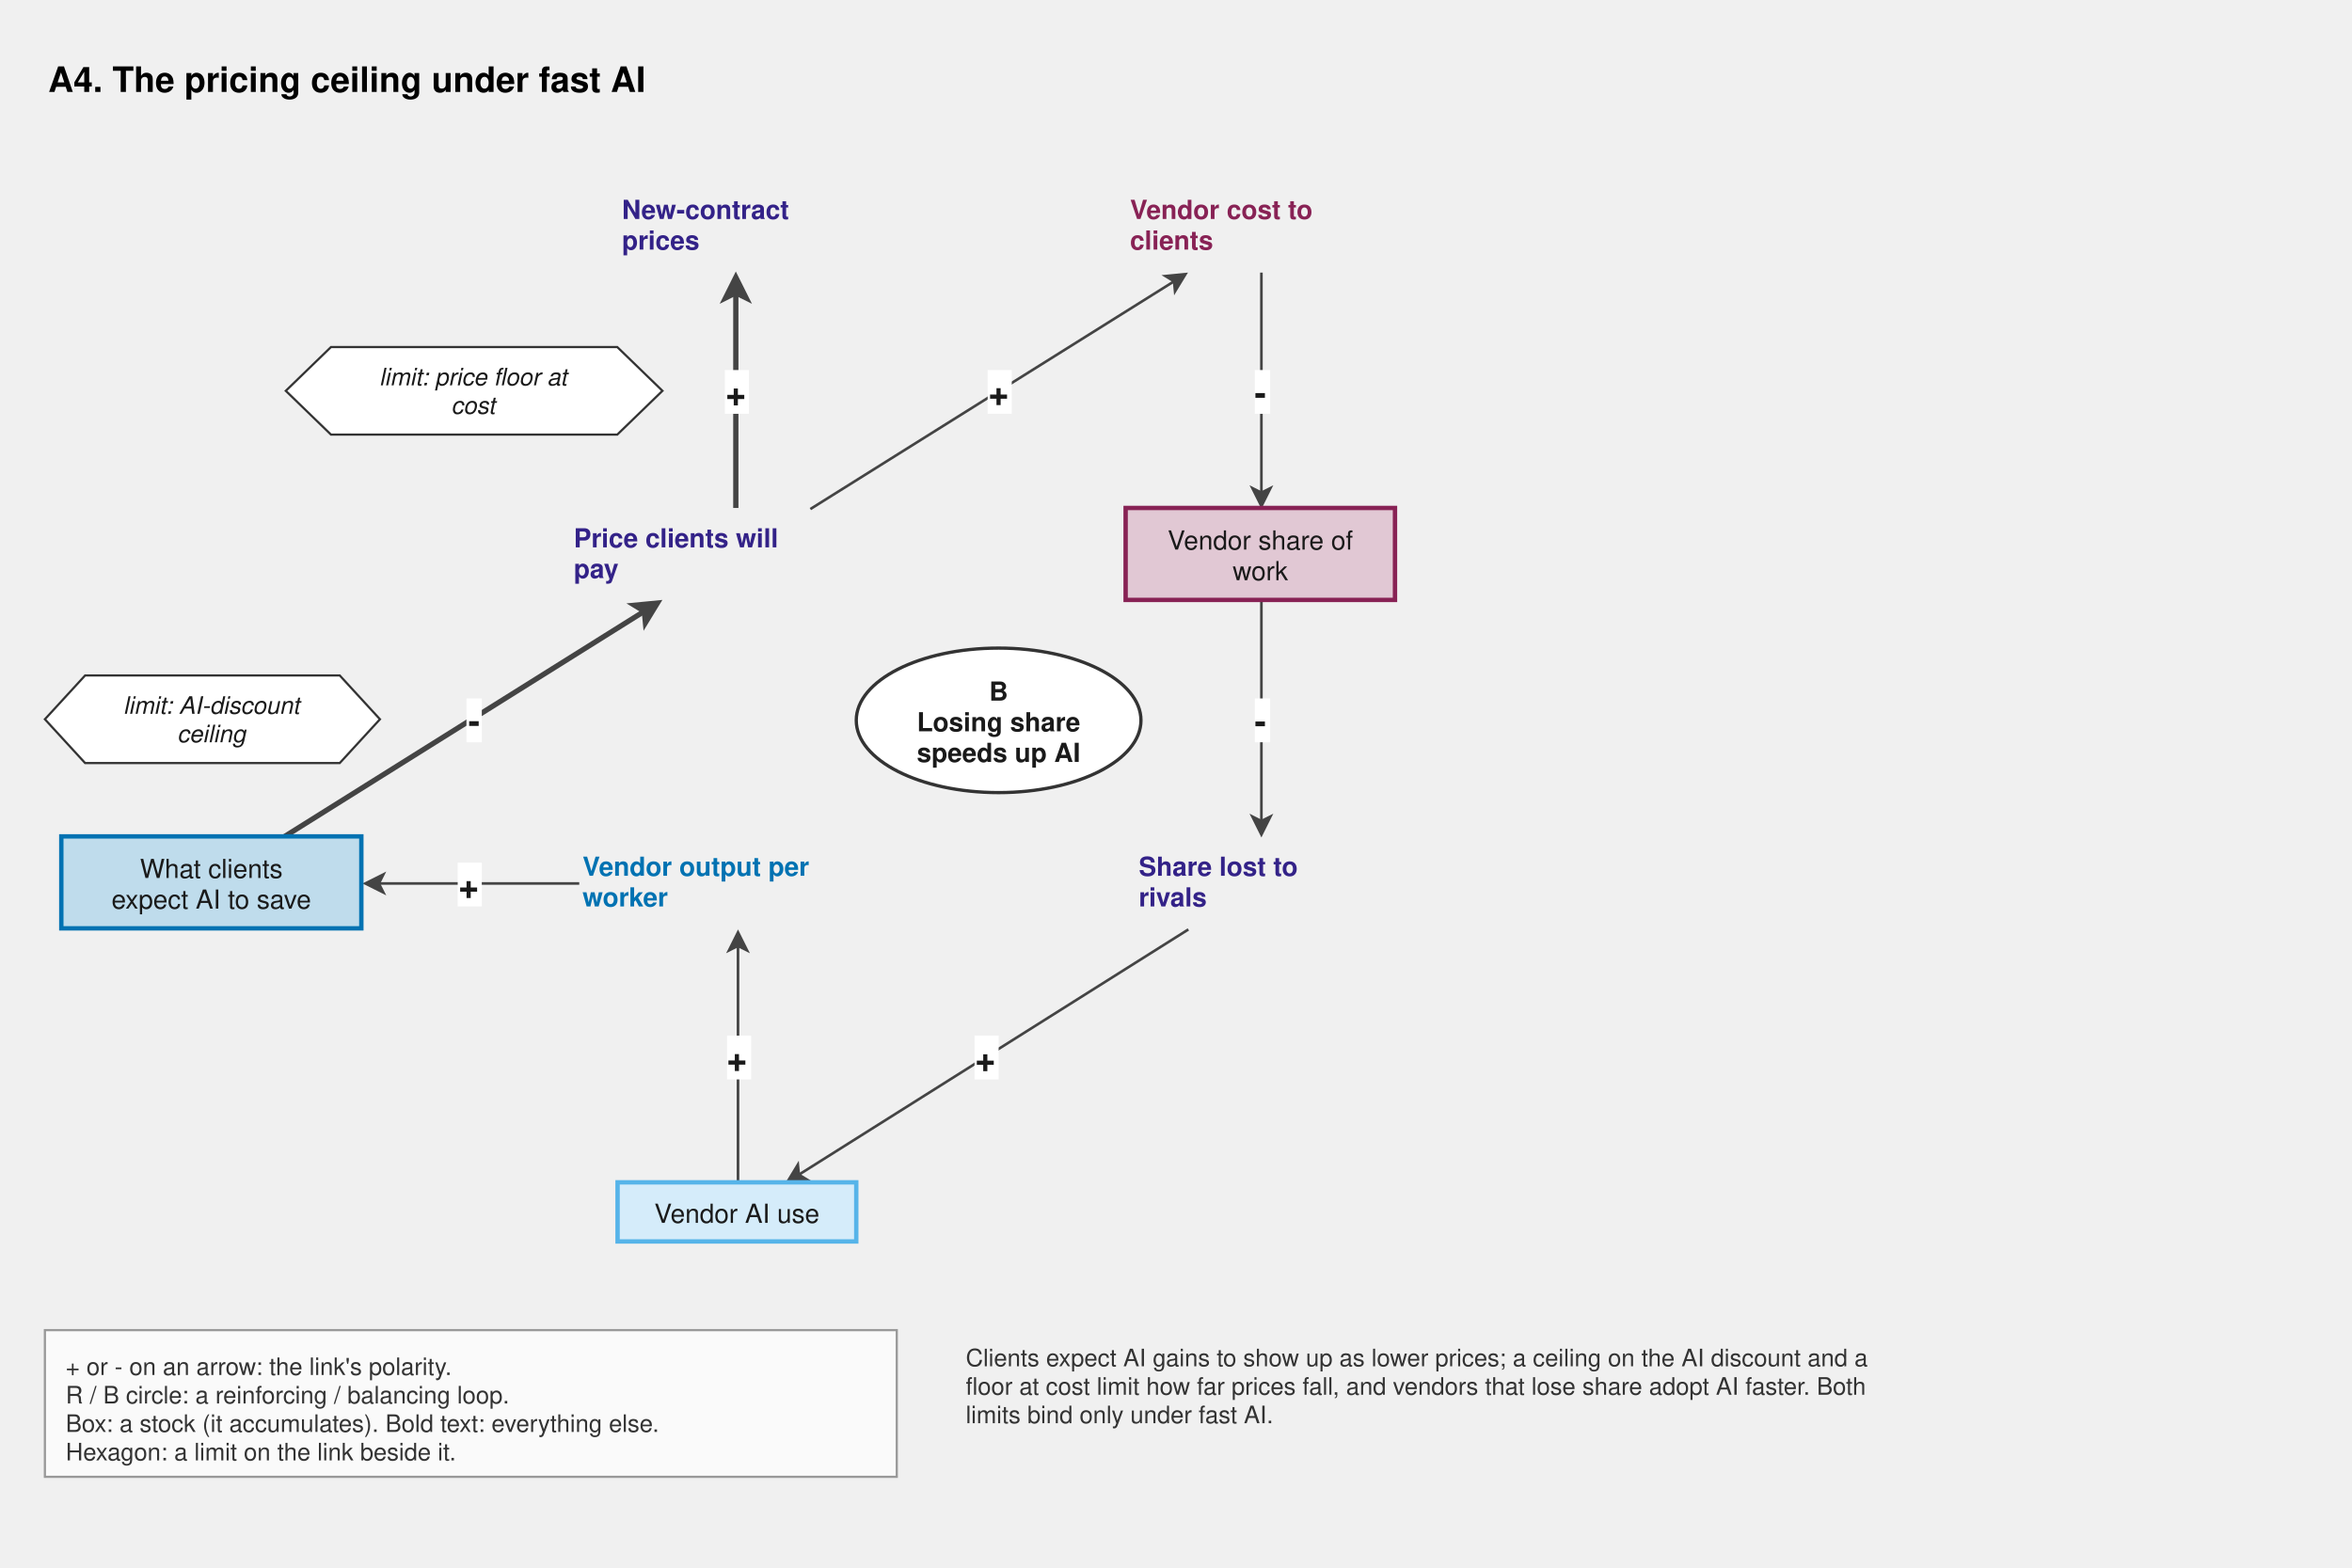
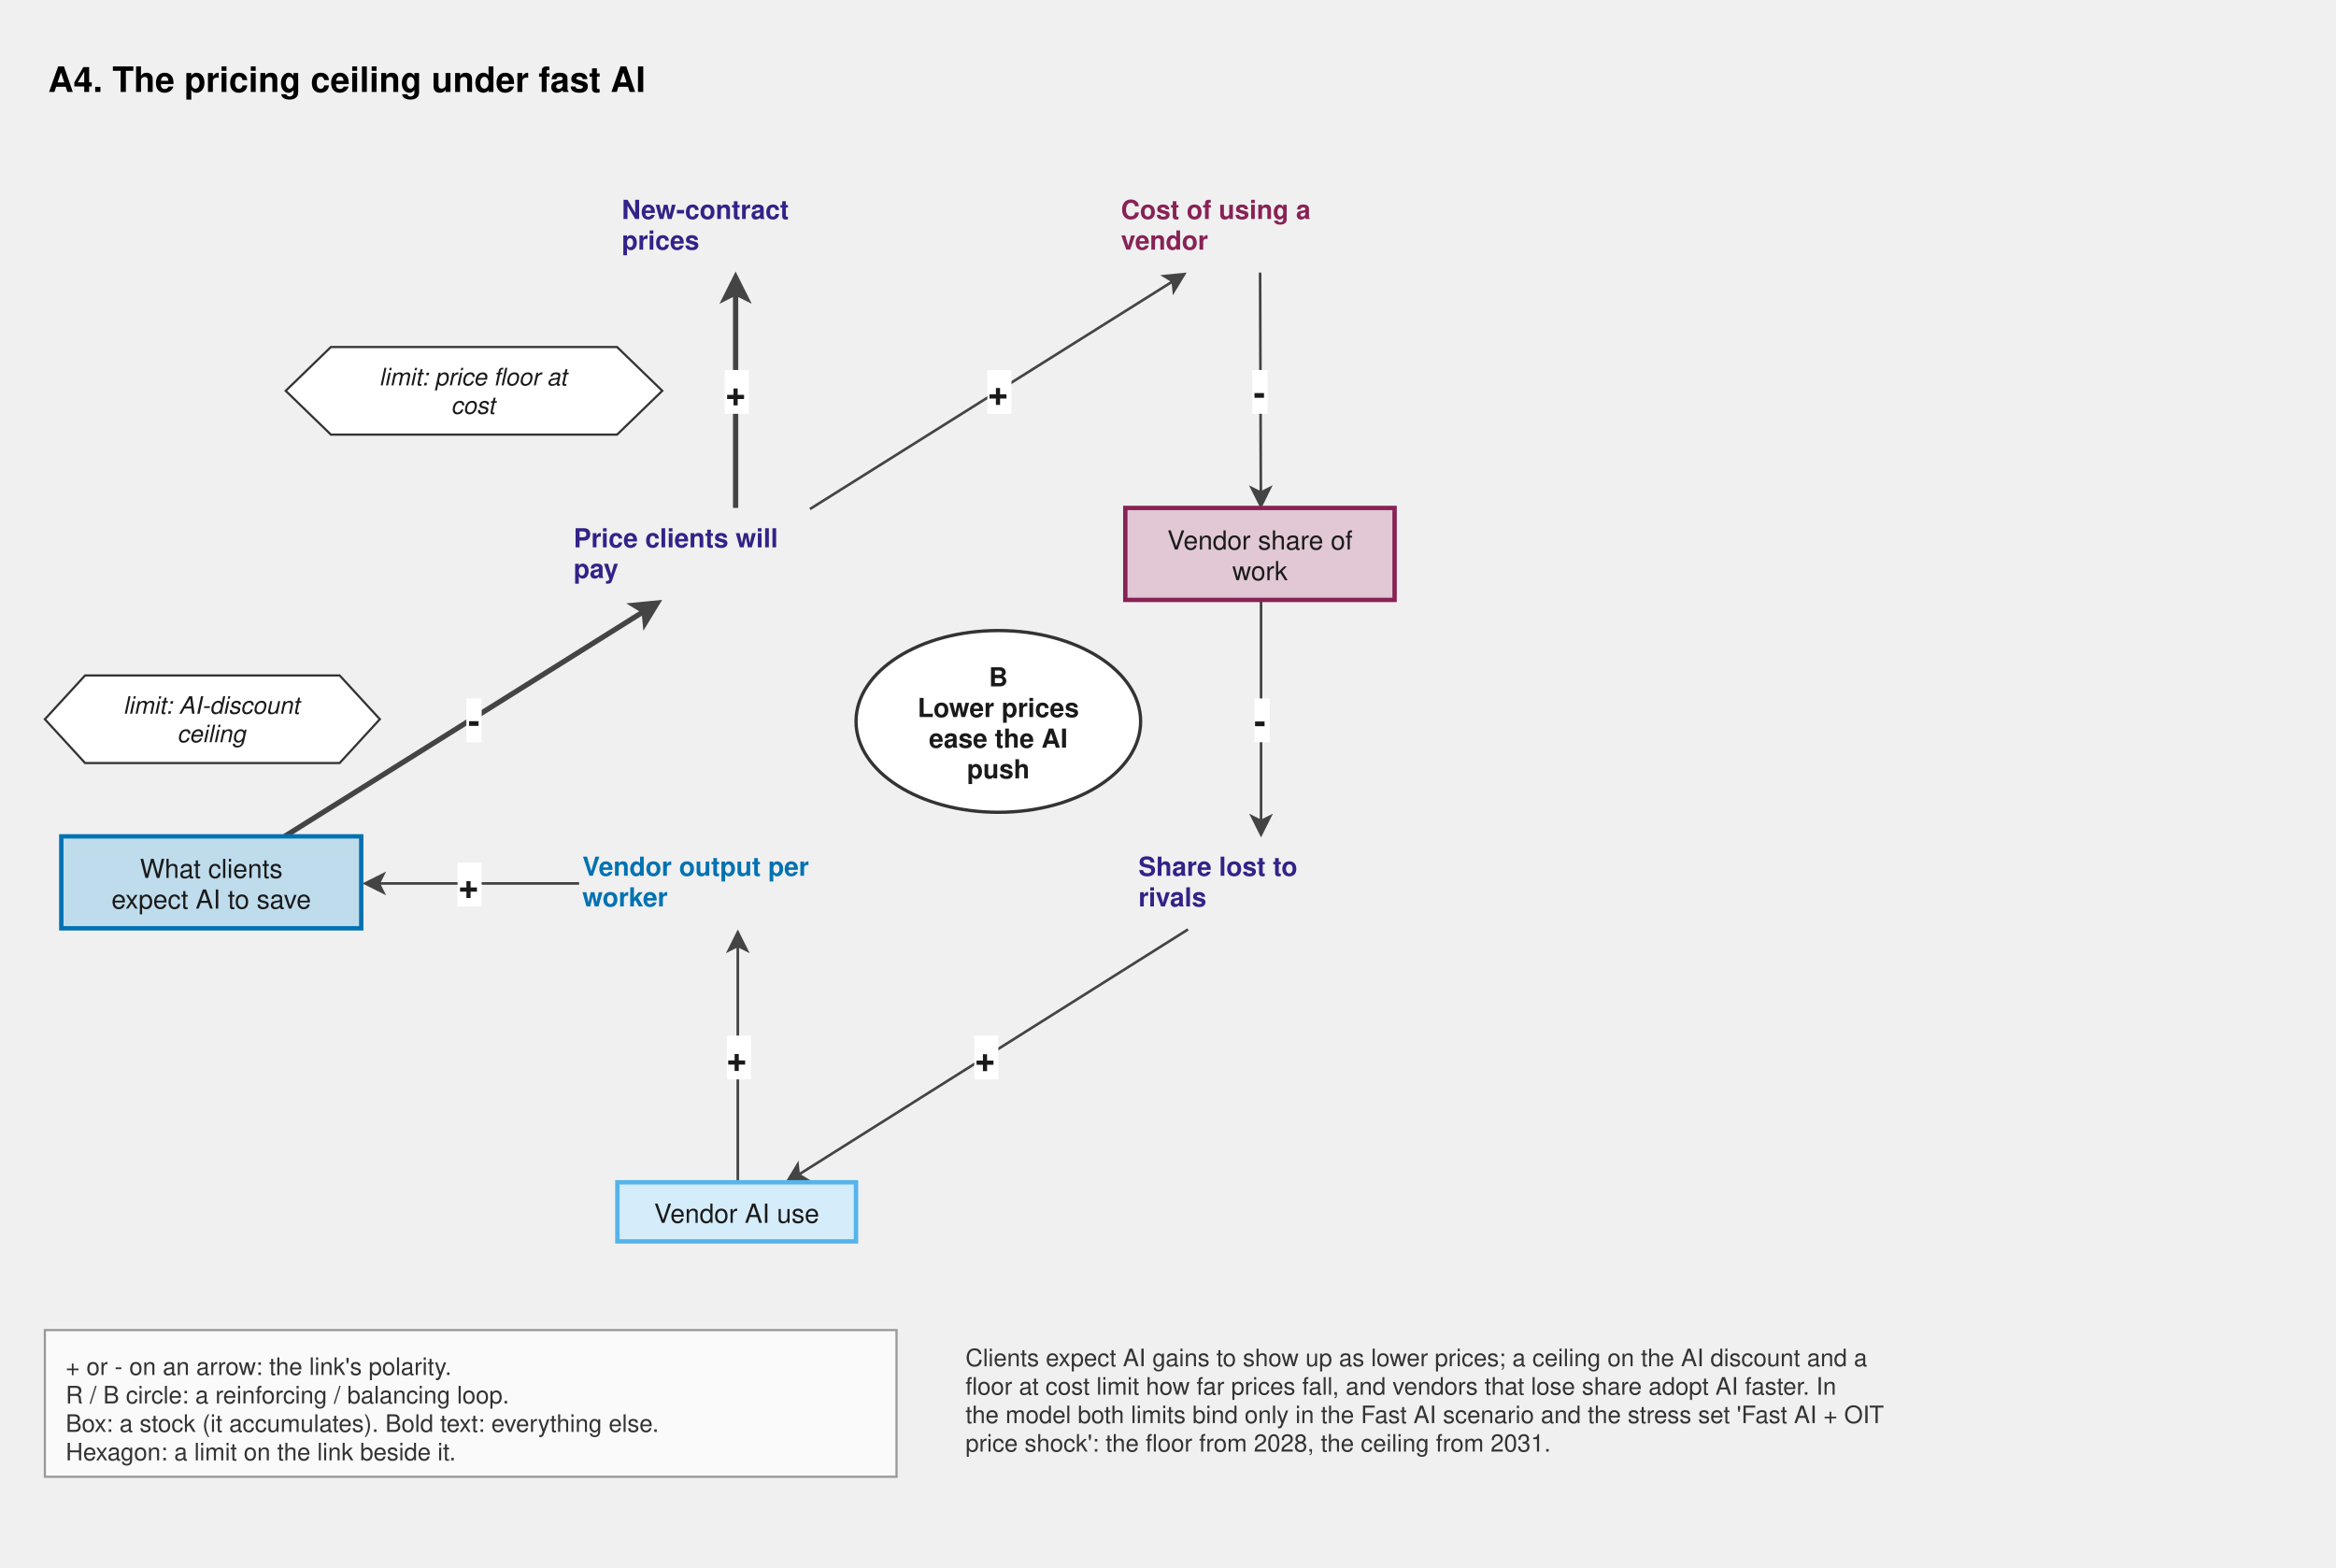
- <svg xmlns="http://www.w3.org/2000/svg" style="background: transparent; background-color: transparent; color-scheme: light dark;" version="1.1" width="1074px" height="716px" viewBox="0 0 1074 716">
+ <svg xmlns="http://www.w3.org/2000/svg" style="background: transparent; background-color: transparent; color-scheme: light dark;" version="1.1" width="1067px" height="716px" viewBox="0 0 1067 716">
  <defs />
  <g>
    <g data-cell-id="0">
      <g data-cell-id="1">
        <g data-cell-id="e:A4.ai_use&gt;A4.output">
          <g transform="translate(0.5,0.5)">
            <path d="M 336.5 540 L 336.5 431.49" fill="none" stroke="#444444" stroke-width="1.2" stroke-miterlimit="10" pointer-events="stroke" style="stroke: light-dark(rgb(68, 68, 68), rgb(179, 179, 179));" />
            <path d="M 336.5 425.34 L 340.6 433.54 L 336.5 431.49 L 332.4 433.54 Z" fill="#444444" stroke="#444444" stroke-width="1.2" stroke-miterlimit="10" pointer-events="all" style="fill: light-dark(rgb(68, 68, 68), rgb(179, 179, 179)); stroke: light-dark(rgb(68, 68, 68), rgb(179, 179, 179));" />
          </g>
          <g>
            <g fill="#1A1A1A" font-family="Helvetica" font-weight="bold" text-anchor="middle" font-size="16px" style="fill: light-dark(rgb(26, 26, 26), rgb(215, 215, 215));">
              <rect fill="#FFFFFF" stroke="none" x="332" y="473" width="11" height="20" stroke-width="0" style="fill: light-dark(rgb(255, 255, 255), rgb(18, 18, 18));" />
              <text x="336.5" y="489">+</text>
            </g>
          </g>
        </g>
        <g data-cell-id="e:A4.cost&gt;A4.vendor_share">
          <g transform="translate(0.5,0.5)">
-             <path d="M 575.5 124 L 575.5 224.51" fill="none" stroke="#444444" stroke-width="1.2" stroke-miterlimit="10" pointer-events="stroke" style="stroke: light-dark(rgb(68, 68, 68), rgb(179, 179, 179));" />
-             <path d="M 575.5 230.66 L 571.4 222.46 L 575.5 224.51 L 579.6 222.46 Z" fill="#444444" stroke="#444444" stroke-width="1.2" stroke-miterlimit="10" pointer-events="all" style="fill: light-dark(rgb(68, 68, 68), rgb(179, 179, 179)); stroke: light-dark(rgb(68, 68, 68), rgb(179, 179, 179));" />
-           </g>
-           <g>
-             <g fill="#1A1A1A" font-family="Helvetica" font-weight="bold" text-anchor="middle" font-size="16px" style="fill: light-dark(rgb(26, 26, 26), rgb(215, 215, 215));">
-               <rect fill="#FFFFFF" stroke="none" x="573" y="169" width="7" height="20" stroke-width="0" style="fill: light-dark(rgb(255, 255, 255), rgb(18, 18, 18));" />
-               <text x="575.5" y="185">-</text>
+             <path d="M 575.07 124 L 575.41 224.51" fill="none" stroke="#444444" stroke-width="1.2" stroke-miterlimit="10" pointer-events="stroke" style="stroke: light-dark(rgb(68, 68, 68), rgb(179, 179, 179));" />
+             <path d="M 575.43 230.66 L 571.3 222.47 L 575.41 224.51 L 579.5 222.44 Z" fill="#444444" stroke="#444444" stroke-width="1.2" stroke-miterlimit="10" pointer-events="all" style="fill: light-dark(rgb(68, 68, 68), rgb(179, 179, 179)); stroke: light-dark(rgb(68, 68, 68), rgb(179, 179, 179));" />
+           </g>
+           <g>
+             <g fill="#1A1A1A" font-family="Helvetica" font-weight="bold" text-anchor="middle" font-size="16px" style="fill: light-dark(rgb(26, 26, 26), rgb(215, 215, 215));">
+               <rect fill="#FFFFFF" stroke="none" x="572" y="169" width="7" height="20" stroke-width="0" style="fill: light-dark(rgb(255, 255, 255), rgb(18, 18, 18));" />
+               <text x="575.25" y="185">-</text>
            </g>
          </g>
        </g>
        <g data-cell-id="e:A4.expect&gt;A4.will_pay">
          <g>
            <path d="M 130.03 382 L 294.22 279.17" fill="none" stroke="#444444" stroke-width="2.4" stroke-miterlimit="10" pointer-events="stroke" style="stroke: light-dark(rgb(68, 68, 68), rgb(179, 179, 179));" />
            <path d="M 300.2 275.42 L 294.72 284.4 L 294.22 279.17 L 289.73 276.43 Z" fill="#444444" stroke="#444444" stroke-width="2.4" stroke-miterlimit="10" pointer-events="all" style="fill: light-dark(rgb(68, 68, 68), rgb(179, 179, 179)); stroke: light-dark(rgb(68, 68, 68), rgb(179, 179, 179));" />
          </g>
          <g>
            <g fill="#1A1A1A" font-family="Helvetica" font-weight="bold" text-anchor="middle" font-size="16px" style="fill: light-dark(rgb(26, 26, 26), rgb(215, 215, 215));">
              <rect fill="#FFFFFF" stroke="none" x="213" y="319" width="7" height="20" stroke-width="0" style="fill: light-dark(rgb(255, 255, 255), rgb(18, 18, 18));" />
              <text x="216.48" y="334.86">-</text>
            </g>
          </g>
        </g>
        <g data-cell-id="e:A4.lost&gt;A4.ai_use">
          <g transform="translate(0.5,0.5)">
            <path d="M 542.15 424 L 364.28 536.01" fill="none" stroke="#444444" stroke-width="1.2" stroke-miterlimit="10" pointer-events="stroke" style="stroke: light-dark(rgb(68, 68, 68), rgb(179, 179, 179));" />
            <path d="M 359.07 539.29 L 363.83 531.45 L 364.28 536.01 L 368.2 538.39 Z" fill="#444444" stroke="#444444" stroke-width="1.2" stroke-miterlimit="10" pointer-events="all" style="fill: light-dark(rgb(68, 68, 68), rgb(179, 179, 179)); stroke: light-dark(rgb(68, 68, 68), rgb(179, 179, 179));" />
          </g>
          <g>
            <g fill="#1A1A1A" font-family="Helvetica" font-weight="bold" text-anchor="middle" font-size="16px" style="fill: light-dark(rgb(26, 26, 26), rgb(215, 215, 215));">
              <rect fill="#FFFFFF" stroke="none" x="445" y="473" width="11" height="20" stroke-width="0" style="fill: light-dark(rgb(255, 255, 255), rgb(18, 18, 18));" />
              <text x="449.92" y="489.08">+</text>
            </g>
          </g>
        </g>
        <g data-cell-id="e:A4.output&gt;A4.expect">
          <g transform="translate(0.5,0.5)">
            <path d="M 264 403 L 172.49 403" fill="none" stroke="#444444" stroke-width="1.2" stroke-miterlimit="10" pointer-events="stroke" style="stroke: light-dark(rgb(68, 68, 68), rgb(179, 179, 179));" />
            <path d="M 166.34 403 L 174.54 398.9 L 172.49 403 L 174.54 407.1 Z" fill="#444444" stroke="#444444" stroke-width="1.2" stroke-miterlimit="10" pointer-events="all" style="fill: light-dark(rgb(68, 68, 68), rgb(179, 179, 179)); stroke: light-dark(rgb(68, 68, 68), rgb(179, 179, 179));" />
          </g>
          <g>
            <g fill="#1A1A1A" font-family="Helvetica" font-weight="bold" text-anchor="middle" font-size="16px" style="fill: light-dark(rgb(26, 26, 26), rgb(215, 215, 215));">
              <rect fill="#FFFFFF" stroke="none" x="209" y="394" width="11" height="20" stroke-width="0" style="fill: light-dark(rgb(255, 255, 255), rgb(18, 18, 18));" />
              <text x="214" y="410">+</text>
            </g>
          </g>
        </g>
        <g data-cell-id="e:A4.vendor_share&gt;A4.lost">
          <g transform="translate(0.5,0.5)">
            <path d="M 575.5 274 L 575.5 374.51" fill="none" stroke="#444444" stroke-width="1.2" stroke-miterlimit="10" pointer-events="stroke" style="stroke: light-dark(rgb(68, 68, 68), rgb(179, 179, 179));" />
            <path d="M 575.5 380.66 L 571.4 372.46 L 575.5 374.51 L 579.6 372.46 Z" fill="#444444" stroke="#444444" stroke-width="1.2" stroke-miterlimit="10" pointer-events="all" style="fill: light-dark(rgb(68, 68, 68), rgb(179, 179, 179)); stroke: light-dark(rgb(68, 68, 68), rgb(179, 179, 179));" />
          </g>
          <g>
            <g fill="#1A1A1A" font-family="Helvetica" font-weight="bold" text-anchor="middle" font-size="16px" style="fill: light-dark(rgb(26, 26, 26), rgb(215, 215, 215));">
              <rect fill="#FFFFFF" stroke="none" x="573" y="319" width="7" height="20" stroke-width="0" style="fill: light-dark(rgb(255, 255, 255), rgb(18, 18, 18));" />
              <text x="575.5" y="335">-</text>
            </g>
          </g>
        </g>
        <g data-cell-id="e:A4.will_pay&gt;A4.cost">
          <g transform="translate(0.5,0.5)">
-             <path d="M 369.53 232 L 535.62 127.98" fill="none" stroke="#444444" stroke-width="1.2" stroke-miterlimit="10" pointer-events="stroke" style="stroke: light-dark(rgb(68, 68, 68), rgb(179, 179, 179));" />
-             <path d="M 540.83 124.71 L 536.06 132.54 L 535.62 127.98 L 531.71 125.59 Z" fill="#444444" stroke="#444444" stroke-width="1.2" stroke-miterlimit="10" pointer-events="all" style="fill: light-dark(rgb(68, 68, 68), rgb(179, 179, 179)); stroke: light-dark(rgb(68, 68, 68), rgb(179, 179, 179));" />
+             <path d="M 369.46 232 L 535.19 127.98" fill="none" stroke="#444444" stroke-width="1.2" stroke-miterlimit="10" pointer-events="stroke" style="stroke: light-dark(rgb(68, 68, 68), rgb(179, 179, 179));" />
+             <path d="M 540.4 124.71 L 535.64 132.54 L 535.19 127.98 L 531.28 125.6 Z" fill="#444444" stroke="#444444" stroke-width="1.2" stroke-miterlimit="10" pointer-events="all" style="fill: light-dark(rgb(68, 68, 68), rgb(179, 179, 179)); stroke: light-dark(rgb(68, 68, 68), rgb(179, 179, 179));" />
          </g>
          <g>
            <g fill="#1A1A1A" font-family="Helvetica" font-weight="bold" text-anchor="middle" font-size="16px" style="fill: light-dark(rgb(26, 26, 26), rgb(215, 215, 215));">
              <rect fill="#FFFFFF" stroke="none" x="451" y="169" width="11" height="20" stroke-width="0" style="fill: light-dark(rgb(255, 255, 255), rgb(18, 18, 18));" />
-               <text x="455.98" y="184.86">+</text>
+               <text x="455.85" y="184.78">+</text>
            </g>
          </g>
        </g>
        <g data-cell-id="e:A4.will_pay&gt;A4.new_prices">
          <g>
            <path d="M 336 232 L 336 133.73" fill="none" stroke="#444444" stroke-width="2.4" stroke-miterlimit="10" pointer-events="stroke" style="stroke: light-dark(rgb(68, 68, 68), rgb(179, 179, 179));" />
            <path d="M 336 126.68 L 340.7 136.08 L 336 133.73 L 331.3 136.08 Z" fill="#444444" stroke="#444444" stroke-width="2.4" stroke-miterlimit="10" pointer-events="all" style="fill: light-dark(rgb(68, 68, 68), rgb(179, 179, 179)); stroke: light-dark(rgb(68, 68, 68), rgb(179, 179, 179));" />
          </g>
          <g>
            <g fill="#1A1A1A" font-family="Helvetica" font-weight="bold" text-anchor="middle" font-size="16px" style="fill: light-dark(rgb(26, 26, 26), rgb(215, 215, 215));">
              <rect fill="#FFFFFF" stroke="none" x="331" y="169" width="11" height="20" stroke-width="0" style="fill: light-dark(rgb(255, 255, 255), rgb(18, 18, 18));" />
              <text x="336" y="185">+</text>
            </g>
          </g>
        </g>
        <g data-cell-id="A4.ai_use">
          <g>
            <rect x="282" y="540" width="109" height="27" fill="#d5ecfa" stroke="#56b4e9" stroke-width="2" pointer-events="all" style="fill: light-dark(rgb(213, 236, 250), rgb(21, 41, 53)); stroke: light-dark(rgb(86, 180, 233), rgb(29, 110, 155));" />
          </g>
          <g>
            <g fill="#1A1A1A" font-family="Helvetica" text-anchor="middle" font-size="12px" style="fill: light-dark(rgb(26, 26, 26), rgb(215, 215, 215));">
              <text x="336.5" y="558.5">Vendor AI use</text>
            </g>
          </g>
        </g>
        <g data-cell-id="A4.cost">
          <g transform="translate(0.5,0.5)">
-             <rect x="514" y="82" width="123" height="42" fill="none" stroke="none" pointer-events="all" />
+             <rect x="510" y="82" width="130" height="42" fill="none" stroke="none" pointer-events="all" />
          </g>
          <g>
            <g fill="#882255" font-family="Helvetica" font-weight="bold" font-size="12px" style="fill: light-dark(rgb(136, 34, 85), rgb(252, 164, 208));">
-               <text x="516" y="100">Vendor cost to</text>
-               <text x="516" y="114">clients</text>
+               <text x="512" y="100">Cost of using a</text>
+               <text x="512" y="114">vendor</text>
            </g>
          </g>
        </g>
        <g data-cell-id="A4.expect">
          <g>
            <rect x="28" y="382" width="137" height="42" fill="#bfdcec" stroke="#0072b2" stroke-width="2" pointer-events="all" style="fill: light-dark(rgb(191, 220, 236), rgb(32, 57, 71)); stroke: light-dark(rgb(0, 114, 178), rgb(75, 173, 228));" />
          </g>
          <g>
            <g fill="#1A1A1A" font-family="Helvetica" text-anchor="middle" font-size="12px" style="fill: light-dark(rgb(26, 26, 26), rgb(215, 215, 215));">
              <text x="96.5" y="401">What clients</text>
              <text x="96.5" y="415">expect AI to save</text>
            </g>
          </g>
        </g>
        <g data-cell-id="A4.lost">
          <g transform="translate(0.5,0.5)">
            <rect x="518" y="382" width="115" height="42" fill="none" stroke="none" pointer-events="all" />
          </g>
          <g>
            <g fill="#332288" font-family="Helvetica" font-weight="bold" font-size="12px" style="fill: light-dark(rgb(51, 34, 136), rgb(204, 189, 255));">
              <text x="520" y="400">Share lost to</text>
              <text x="520" y="414">rivals</text>
            </g>
          </g>
        </g>
        <g data-cell-id="A4.new_prices">
          <g transform="translate(0.5,0.5)">
            <rect x="282" y="82" width="108" height="42" fill="none" stroke="none" pointer-events="all" />
          </g>
          <g>
            <g fill="#332288" font-family="Helvetica" font-weight="bold" font-size="12px" style="fill: light-dark(rgb(51, 34, 136), rgb(204, 189, 255));">
              <text x="284" y="100">New-contract</text>
              <text x="284" y="114">prices</text>
            </g>
          </g>
        </g>
        <g data-cell-id="A4.output">
          <g transform="translate(0.5,0.5)">
            <rect x="264" y="382" width="145" height="42" fill="none" stroke="none" pointer-events="all" />
          </g>
          <g>
            <g fill="#0072B2" font-family="Helvetica" font-weight="bold" font-size="12px" style="fill: light-dark(rgb(0, 114, 178), rgb(75, 173, 228));">
              <text x="266" y="400">Vendor output per</text>
              <text x="266" y="414">worker</text>
            </g>
          </g>
        </g>
        <g data-cell-id="A4.vendor_share">
          <g>
            <rect x="514" y="232" width="123" height="42" fill="#e1c8d4" stroke="#882255" stroke-width="2" pointer-events="all" style="fill: light-dark(rgb(225, 200, 212), rgb(76, 55, 65)); stroke: light-dark(rgb(136, 34, 85), rgb(252, 164, 208));" />
          </g>
          <g>
            <g fill="#1A1A1A" font-family="Helvetica" text-anchor="middle" font-size="12px" style="fill: light-dark(rgb(26, 26, 26), rgb(215, 215, 215));">
              <text x="575.5" y="251">Vendor share of</text>
              <text x="575.5" y="265">work</text>
            </g>
          </g>
        </g>
        <g data-cell-id="A4.will_pay">
          <g transform="translate(0.5,0.5)">
            <rect x="260" y="232" width="152" height="42" fill="none" stroke="none" pointer-events="all" />
          </g>
          <g>
            <g fill="#332288" font-family="Helvetica" font-weight="bold" font-size="12px" style="fill: light-dark(rgb(51, 34, 136), rgb(204, 189, 255));">
              <text x="262" y="250">Price clients will</text>
              <text x="262" y="264">pay</text>
            </g>
          </g>
        </g>
        <g data-cell-id="A4.limit_ceiling">
          <g transform="translate(0.5,0.5)">
            <path d="M 38.36 308 L 154.64 308 L 173 328 L 154.64 348 L 38.36 348 L 20 328 Z" fill="#ffffff" stroke="#333333" stroke-miterlimit="10" pointer-events="all" style="fill: light-dark(rgb(255, 255, 255), rgb(18, 18, 18)); stroke: light-dark(rgb(51, 51, 51), rgb(193, 193, 193));" />
          </g>
          <g>
            <g fill="#1A1A1A" font-family="Helvetica" font-style="italic" text-anchor="middle" font-size="11px" style="fill: light-dark(rgb(26, 26, 26), rgb(215, 215, 215));">
              <text x="96.5" y="326">limit: AI-discount</text>
              <text x="96.5" y="339">ceiling</text>
            </g>
          </g>
        </g>
        <g data-cell-id="A4.limit_floor">
          <g transform="translate(0.5,0.5)">
            <path d="M 150.64 158 L 281.36 158 L 302 178 L 281.36 198 L 150.64 198 L 130 178 Z" fill="#ffffff" stroke="#333333" stroke-miterlimit="10" pointer-events="all" style="fill: light-dark(rgb(255, 255, 255), rgb(18, 18, 18)); stroke: light-dark(rgb(51, 51, 51), rgb(193, 193, 193));" />
          </g>
          <g>
            <g fill="#1A1A1A" font-family="Helvetica" font-style="italic" text-anchor="middle" font-size="11px" style="fill: light-dark(rgb(26, 26, 26), rgb(215, 215, 215));">
              <text x="216" y="176">limit: price floor at</text>
              <text x="216" y="189">cost</text>
            </g>
          </g>
        </g>
        <g data-cell-id="A4.loop_share">
          <g>
-             <ellipse cx="456" cy="329" rx="65" ry="33" fill="#ffffff" stroke="#333333" stroke-width="1.5" pointer-events="all" style="fill: light-dark(rgb(255, 255, 255), rgb(18, 18, 18)); stroke: light-dark(rgb(51, 51, 51), rgb(193, 193, 193));" />
+             <ellipse cx="456" cy="329.5" rx="65" ry="41.5" fill="#ffffff" stroke="#333333" stroke-width="1.5" pointer-events="all" style="fill: light-dark(rgb(255, 255, 255), rgb(18, 18, 18)); stroke: light-dark(rgb(51, 51, 51), rgb(193, 193, 193));" />
          </g>
          <g>
            <g fill="#1A1A1A" font-family="Helvetica" font-weight="bold" text-anchor="middle" font-size="12px" style="fill: light-dark(rgb(26, 26, 26), rgb(215, 215, 215));">
-               <text x="456" y="320">B</text>
-               <text x="456" y="334">Losing share</text>
-               <text x="456" y="348">speeds up AI</text>
+               <text x="456" y="313.5">B</text>
+               <text x="456" y="327.5">Lower prices</text>
+               <text x="456" y="341.5">ease the AI</text>
+               <text x="456" y="355.5">push</text>
            </g>
          </g>
        </g>
        <g data-cell-id="title">
          <g transform="translate(0.5,0.5)">
            <rect x="20" y="20" width="386" height="32" fill="none" stroke="none" pointer-events="all" />
          </g>
          <g>
            <g fill="#000000" font-family="Helvetica" font-weight="bold" font-size="16px" style="fill: light-dark(rgb(0, 0, 0), rgb(255, 255, 255));">
              <text x="22" y="42">A4. The pricing ceiling under fast AI</text>
            </g>
          </g>
        </g>
        <g data-cell-id="legend">
          <g transform="translate(0.5,0.5)">
            <rect x="20" y="607" width="389" height="67" fill="#fafafa" stroke="#999999" pointer-events="all" style="fill: light-dark(rgb(250, 250, 250), rgb(22, 22, 22)); stroke: light-dark(rgb(153, 153, 153), rgb(106, 106, 106));" />
          </g>
          <g>
            <g fill="#333333" font-family="Helvetica" font-size="11px" style="fill: light-dark(rgb(51, 51, 51), rgb(193, 193, 193));">
              <text x="30" y="628">+ or - on an arrow: the link's polarity.</text>
              <text x="30" y="641">R / B circle: a reinforcing / balancing loop.</text>
              <text x="30" y="654">Box: a stock (it accumulates). Bold text: everything else.</text>
              <text x="30" y="667">Hexagon: a limit on the link beside it.</text>
            </g>
          </g>
        </g>
        <g data-cell-id="caption:1">
          <g transform="translate(0.5,0.5)">
-             <rect x="439" y="607" width="593" height="54" fill="none" stroke="none" pointer-events="all" />
+             <rect x="439" y="607" width="586" height="67" fill="none" stroke="none" pointer-events="all" />
          </g>
          <g>
            <g fill="#333333" font-family="Helvetica" font-size="11px" style="fill: light-dark(rgb(51, 51, 51), rgb(193, 193, 193));">
              <text x="441" y="624">Clients expect AI gains to show up as lower prices; a ceiling on the AI discount and a</text>
-               <text x="441" y="637">floor at cost limit how far prices fall, and vendors that lose share adopt AI faster. Both</text>
-               <text x="441" y="650">limits bind only under fast AI.</text>
+               <text x="441" y="637">floor at cost limit how far prices fall, and vendors that lose share adopt AI faster. In</text>
+               <text x="441" y="650">the model both limits bind only in the Fast AI scenario and the stress set 'Fast AI + OIT</text>
+               <text x="441" y="663">price shock': the floor from 2028, the ceiling from 2031.</text>
            </g>
          </g>
        </g>
      </g>
    </g>
  </g>
</svg>
